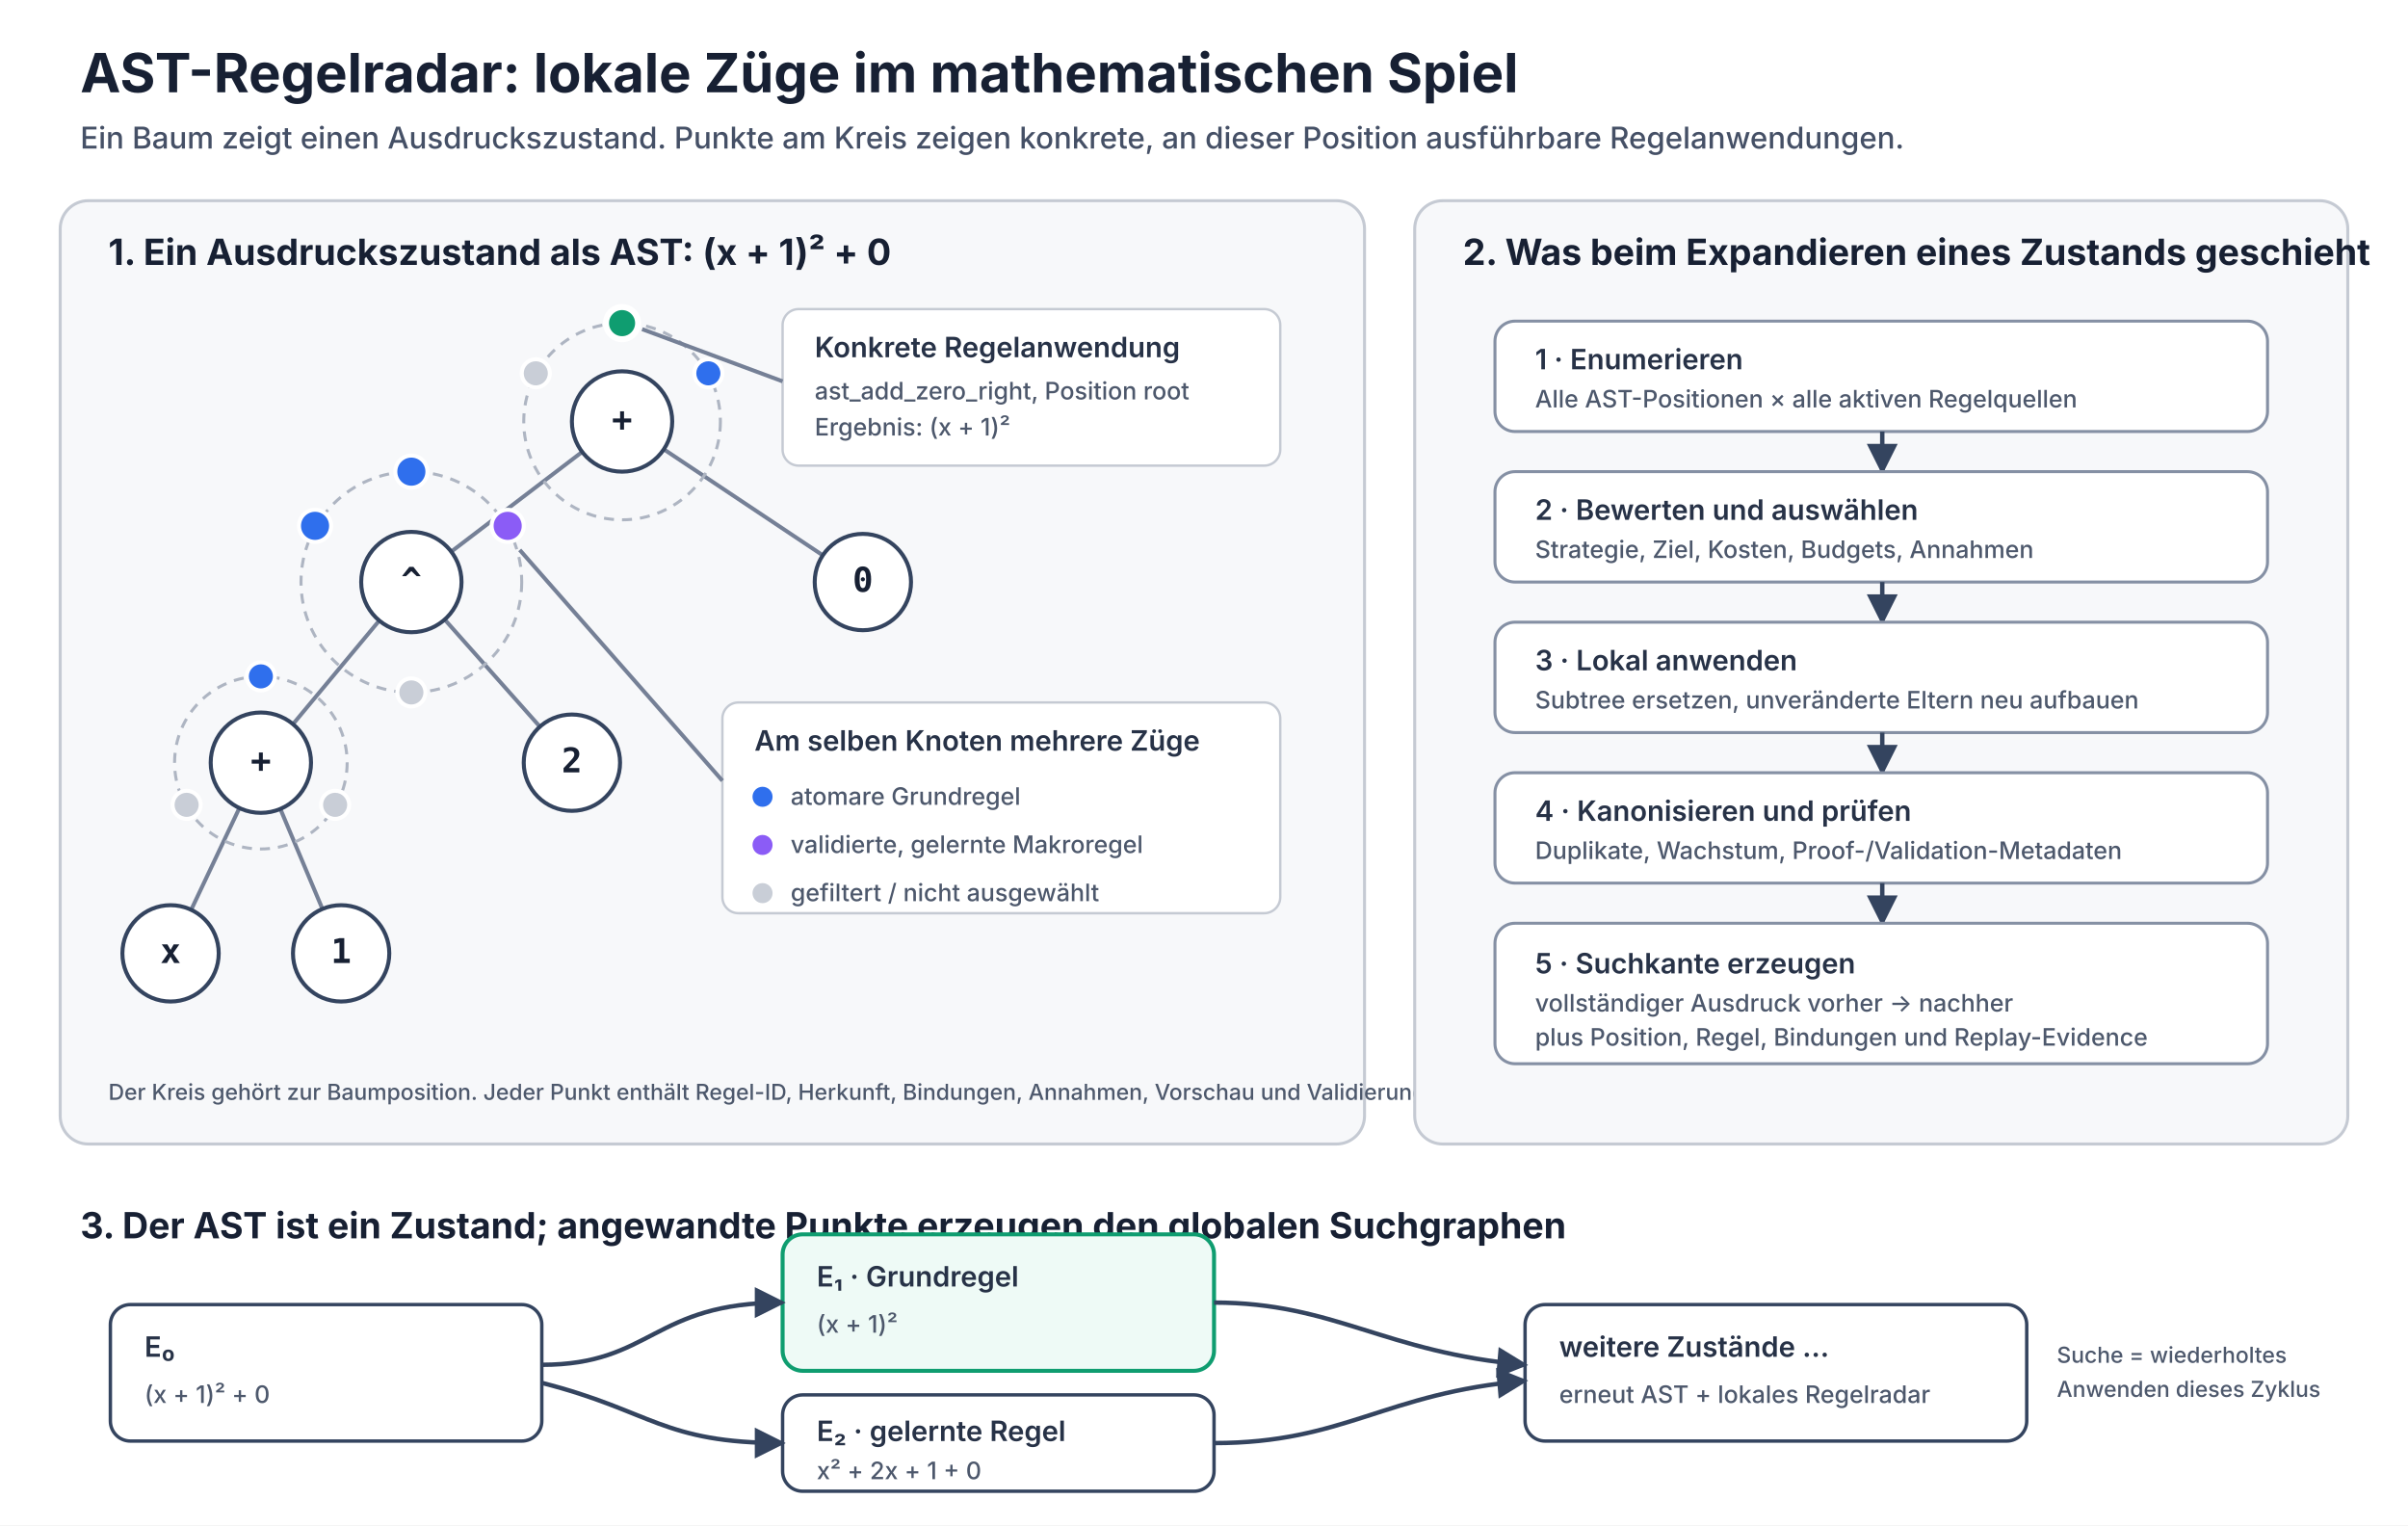
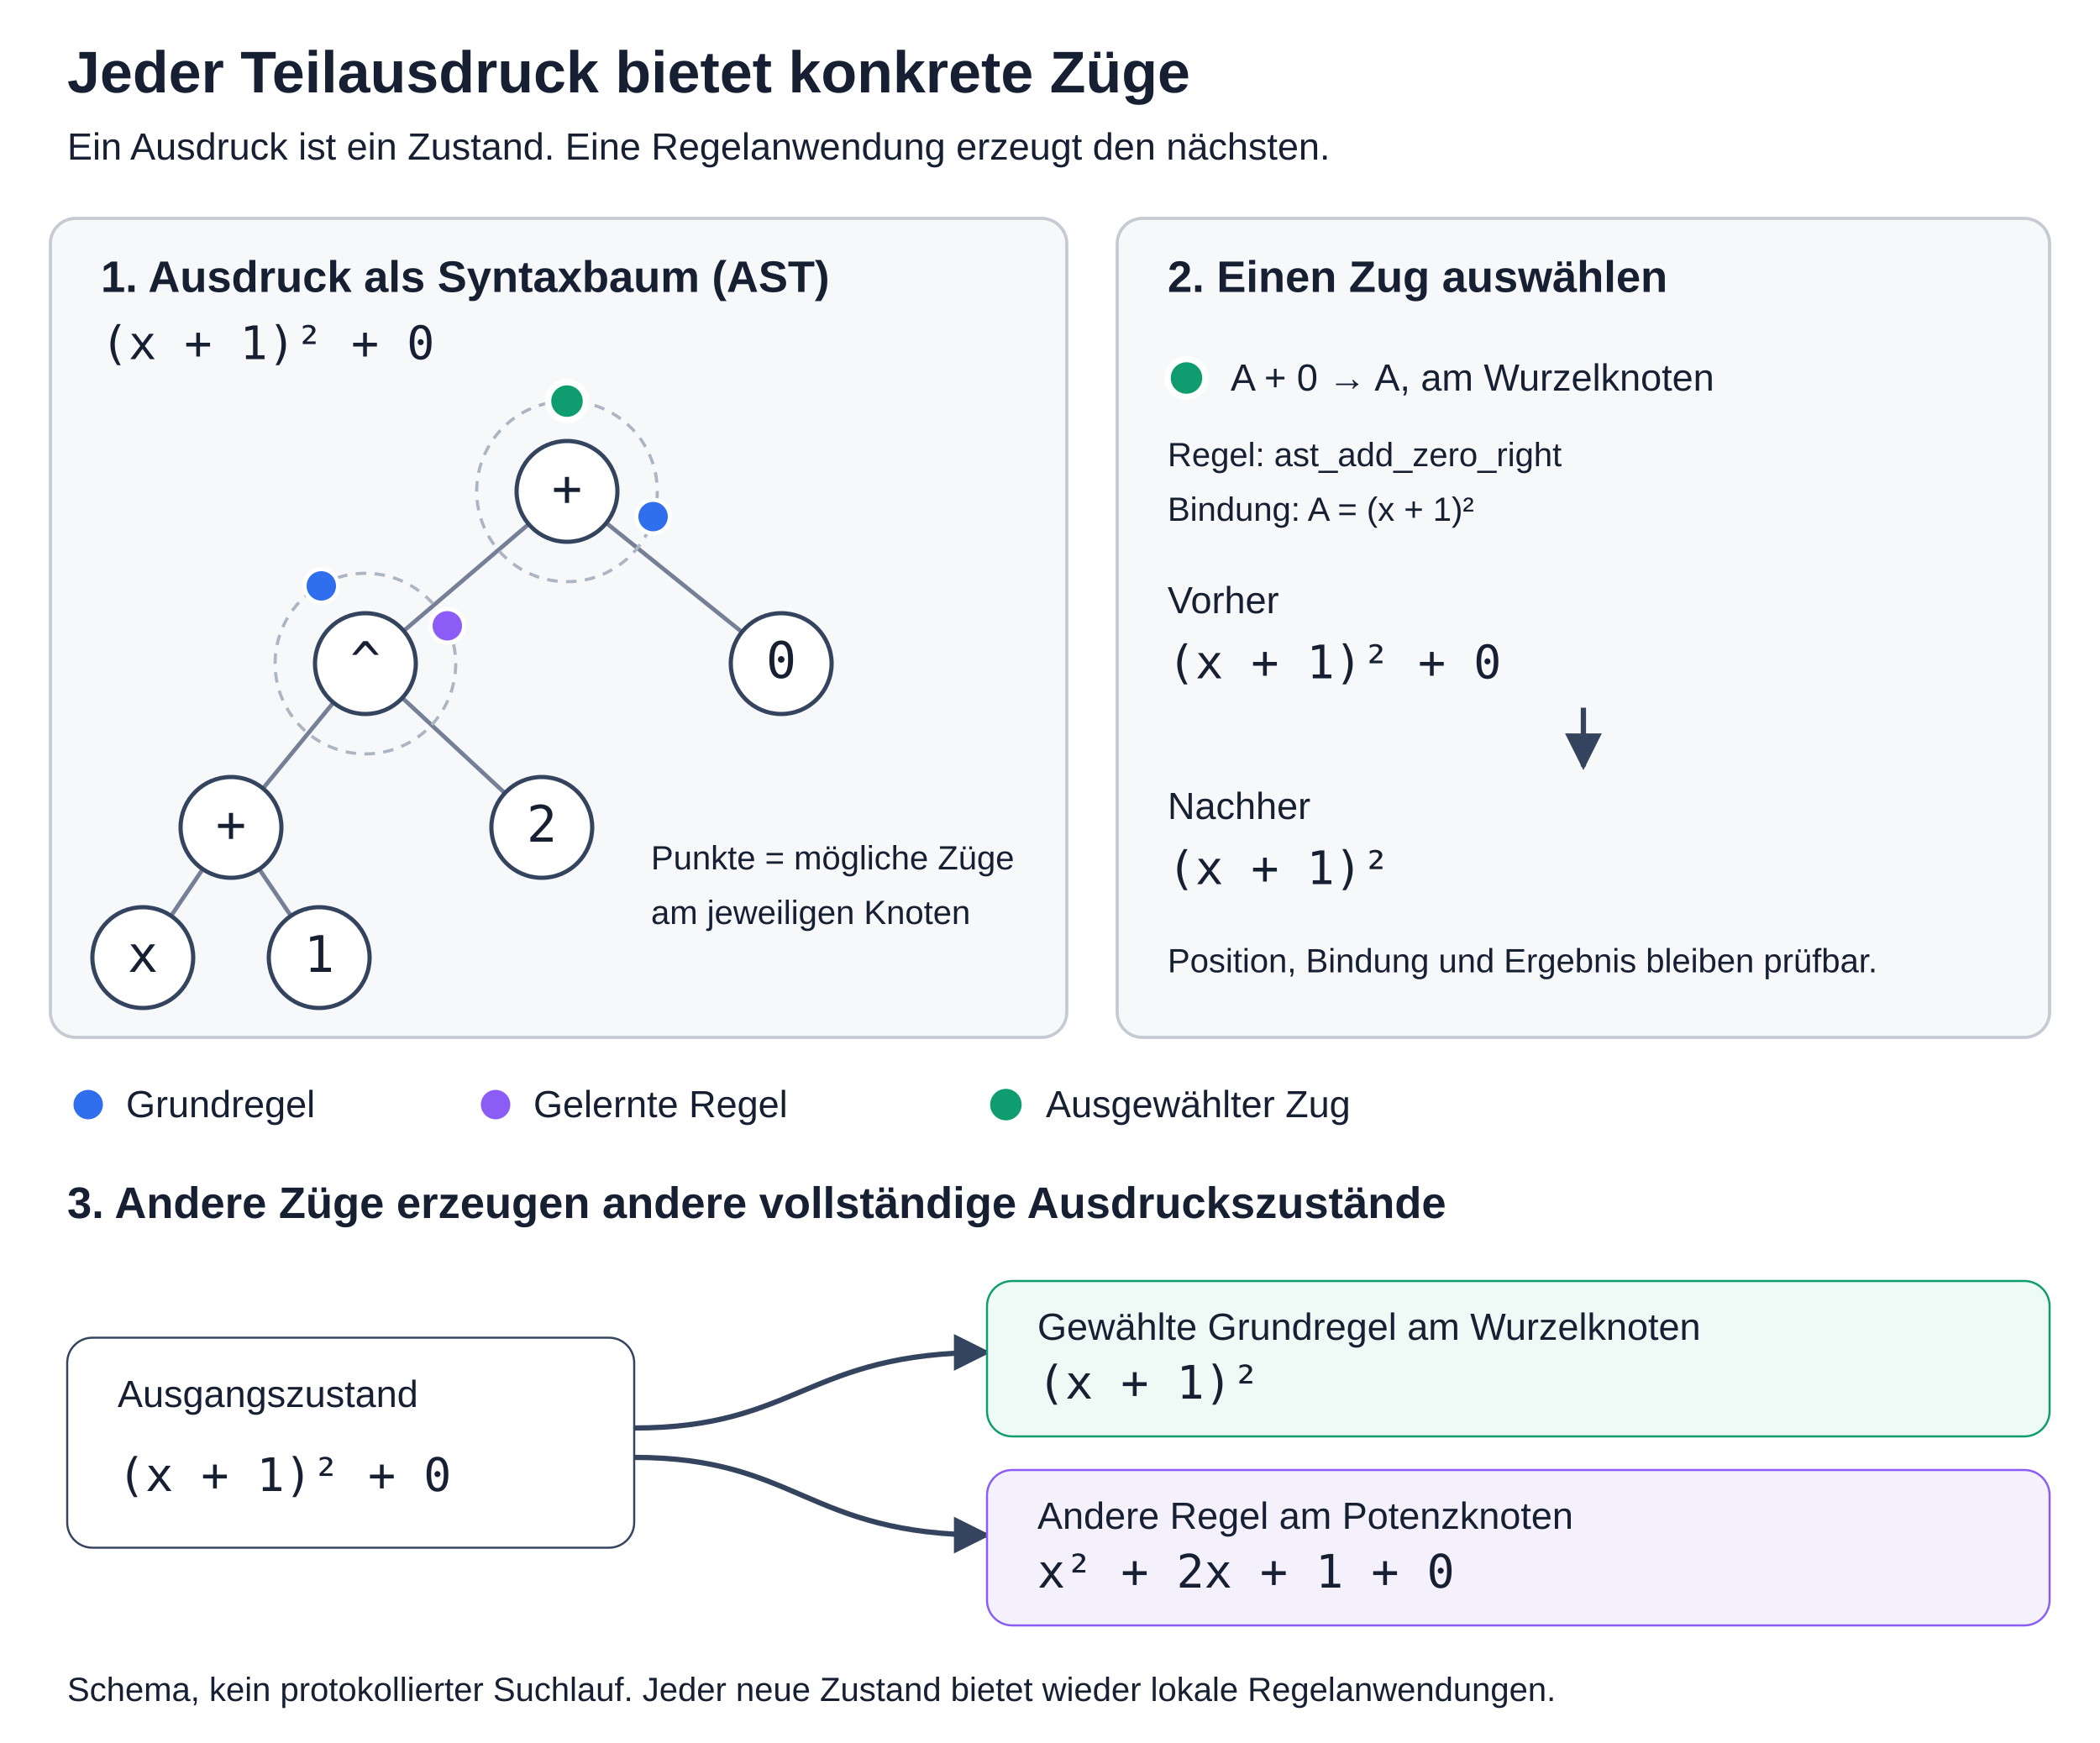
- <svg xmlns="http://www.w3.org/2000/svg" width="1200" height="760" viewBox="0 0 1200 760" role="img" aria-labelledby="title desc">
+ <svg xmlns="http://www.w3.org/2000/svg" width="1000" height="830" viewBox="0 0 1000 830" role="img" aria-labelledby="title desc" xml:lang="de">
  <defs>
    <style>
-       .background { fill: #ffffff; }
-       .panel { fill: #f7f8fa; stroke: #c5cad3; stroke-width: 1.5; rx: 14; }
-       .title { font: 700 27px system-ui, -apple-system, BlinkMacSystemFont, "Segoe UI", sans-serif; fill: #172033; }
-       .subtitle { font: 500 15px system-ui, -apple-system, BlinkMacSystemFont, "Segoe UI", sans-serif; fill: #455066; }
-       .section { font: 700 18px system-ui, -apple-system, BlinkMacSystemFont, "Segoe UI", sans-serif; fill: #172033; }
-       .label { font: 600 14px system-ui, -apple-system, BlinkMacSystemFont, "Segoe UI", sans-serif; fill: #273247; }
-       .small { font: 500 12px system-ui, -apple-system, BlinkMacSystemFont, "Segoe UI", sans-serif; fill: #4d586c; }
-       .tiny { font: 500 11px system-ui, -apple-system, BlinkMacSystemFont, "Segoe UI", sans-serif; fill: #4d586c; }
-       .edge { stroke: #758096; stroke-width: 2; fill: none; }
-       .search-edge { stroke: #34445f; stroke-width: 2.2; fill: none; marker-end: url(#arrow); }
-       .node { fill: #ffffff; stroke: #34445f; stroke-width: 2; }
-       .nodeText { font: 700 17px ui-monospace, SFMono-Regular, Menlo, Consolas, monospace; fill: #172033; text-anchor: middle; dominant-baseline: middle; }
-       .halo { fill: none; stroke: #aeb5c2; stroke-width: 1.5; stroke-dasharray: 5 4; }
-       .baseMove { fill: #2f6fed; stroke: #ffffff; stroke-width: 2; }
-       .learnedMove { fill: #8b5cf6; stroke: #ffffff; stroke-width: 2; }
-       .selectedMove { fill: #0f9d70; stroke: #ffffff; stroke-width: 3; }
-       .inactiveMove { fill: #c9ced7; stroke: #ffffff; stroke-width: 2; }
-       .callout { fill: #ffffff; stroke: #c5cad3; stroke-width: 1.2; rx: 8; }
-       .step { fill: #ffffff; stroke: #8590a4; stroke-width: 1.5; rx: 10; }
-       .state { fill: #ffffff; stroke: #34445f; stroke-width: 1.7; rx: 10; }
-       .stateHighlight { fill: #eefaf6; stroke: #0f9d70; stroke-width: 2; rx: 10; }
+       text{font-family:Arial,Helvetica,sans-serif;fill:#172033}
+       .heading{font-size:28px;font-weight:700}.section{font-size:21px;font-weight:700}
+       .label{font-size:18px}.formula{font-family:monospace;font-size:22px}
+       .small{font-size:16px}.nodeText{font-family:monospace;font-size:24px;text-anchor:middle;dominant-baseline:middle}
+       .panel{fill:#f7f8fa;stroke:#c5cad3;stroke-width:1.5}
+       .edge{stroke:#758096;stroke-width:2;fill:none}
+       .arrow{stroke:#34445f;stroke-width:2.5;fill:none;marker-end:url(#arrow)}
+       .node{fill:white;stroke:#34445f;stroke-width:2}
+       .halo{fill:none;stroke:#aeb5c2;stroke-width:1.5;stroke-dasharray:5 4}
+       .baseMove{fill:#2f6fed;stroke:white;stroke-width:2}
+       .learnedMove{fill:#8b5cf6;stroke:white;stroke-width:2}
+       .selectedMove{fill:#0f9d70;stroke:white;stroke-width:3}
    </style>
    <marker id="arrow" viewBox="0 0 10 10" refX="9" refY="5" markerWidth="7" markerHeight="7" orient="auto-start-reverse">
-       <path d="M 0 0 L 10 5 L 0 10 z" fill="#34445f" />
+       <path d="M0 0 L10 5 L0 10 z" fill="#34445f" />
    </marker>
  </defs>
-   <rect class="background" width="1200" height="760" />
-   <text class="title" x="40" y="46">AST-Regelradar: lokale Züge im mathematischen Spiel</text>
-   <text class="subtitle" x="40" y="74">Ein Baum zeigt einen Ausdruckszustand. Punkte am Kreis zeigen konkrete, an dieser Position ausführbare Regelanwendungen.</text>
-   <rect class="panel" x="30" y="100" width="650" height="470" />
-   <text class="section" x="54" y="132">1. Ein Ausdruckszustand als AST: (x + 1)² + 0</text>
-   <path class="edge" d="M310 210 L205 290" />
-   <path class="edge" d="M310 210 L430 290" />
-   <path class="edge" d="M205 290 L130 380" />
-   <path class="edge" d="M205 290 L285 380" />
-   <path class="edge" d="M130 380 L85 475" />
-   <path class="edge" d="M130 380 L170 475" />
-   <circle class="halo" cx="310" cy="210" r="49" />
-   <circle class="node" cx="310" cy="210" r="25" />
-   <text class="nodeText" x="310" y="210">+</text>
-   <circle class="selectedMove" cx="310" cy="161" r="8" />
-   <circle class="baseMove" cx="353" cy="186" r="7" />
-   <circle class="inactiveMove" cx="267" cy="186" r="7" />
-   <circle class="halo" cx="205" cy="290" r="55" />
-   <circle class="node" cx="205" cy="290" r="25" />
-   <text class="nodeText" x="205" y="290">^</text>
-   <circle class="baseMove" cx="205" cy="235" r="8" />
-   <circle class="learnedMove" cx="253" cy="262" r="8" />
-   <circle class="baseMove" cx="157" cy="262" r="8" />
-   <circle class="inactiveMove" cx="205" cy="345" r="7" />
-   <circle class="halo" cx="130" cy="380" r="43" />
-   <circle class="node" cx="130" cy="380" r="25" />
-   <text class="nodeText" x="130" y="380">+</text>
-   <circle class="baseMove" cx="130" cy="337" r="7" />
-   <circle class="inactiveMove" cx="167" cy="401" r="7" />
-   <circle class="inactiveMove" cx="93" cy="401" r="7" />
-   <circle class="node" cx="430" cy="290" r="24" />
-   <text class="nodeText" x="430" y="290">0</text>
-   <circle class="node" cx="285" cy="380" r="24" />
-   <text class="nodeText" x="285" y="380">2</text>
-   <circle class="node" cx="85" cy="475" r="24" />
-   <text class="nodeText" x="85" y="475">x</text>
-   <circle class="node" cx="170" cy="475" r="24" />
-   <text class="nodeText" x="170" y="475">1</text>
-   <rect class="callout" x="390" y="154" width="248" height="78" />
-   <text class="label" x="406" y="178">Konkrete Regelanwendung</text>
-   <text class="small" x="406" y="199">ast_add_zero_right, Position root</text>
-   <text class="small" x="406" y="217">Ergebnis: (x + 1)²</text>
-   <path class="edge" d="M390 190 L320 164" />
-   <rect class="callout" x="360" y="350" width="278" height="105" />
-   <text class="label" x="376" y="374">Am selben Knoten mehrere Züge</text>
-   <circle class="baseMove" cx="380" cy="397" r="6" />
-   <text class="small" x="394" y="401">atomare Grundregel</text>
-   <circle class="learnedMove" cx="380" cy="421" r="6" />
-   <text class="small" x="394" y="425">validierte, gelernte Makroregel</text>
-   <circle class="inactiveMove" cx="380" cy="445" r="6" />
-   <text class="small" x="394" y="449">gefiltert / nicht ausgewählt</text>
-   <path class="edge" d="M360 389 L259 274" />
-   <text class="tiny" x="54" y="548">Der Kreis gehört zur Baumposition. Jeder Punkt enthält Regel-ID, Herkunft, Bindungen, Annahmen, Vorschau und Validierungsstatus.</text>
-   <rect class="panel" x="705" y="100" width="465" height="470" />
-   <text class="section" x="729" y="132">2. Was beim Expandieren eines Zustands geschieht</text>
-   <rect class="step" x="745" y="160" width="385" height="55" />
-   <text class="label" x="765" y="184">1 · Enumerieren</text>
-   <text class="small" x="765" y="203">Alle AST-Positionen × alle aktiven Regelquellen</text>
-   <path class="search-edge" d="M938 215 L938 235" />
-   <rect class="step" x="745" y="235" width="385" height="55" />
-   <text class="label" x="765" y="259">2 · Bewerten und auswählen</text>
-   <text class="small" x="765" y="278">Strategie, Ziel, Kosten, Budgets, Annahmen</text>
-   <path class="search-edge" d="M938 290 L938 310" />
-   <rect class="step" x="745" y="310" width="385" height="55" />
-   <text class="label" x="765" y="334">3 · Lokal anwenden</text>
-   <text class="small" x="765" y="353">Subtree ersetzen, unveränderte Eltern neu aufbauen</text>
-   <path class="search-edge" d="M938 365 L938 385" />
-   <rect class="step" x="745" y="385" width="385" height="55" />
-   <text class="label" x="765" y="409">4 · Kanonisieren und prüfen</text>
-   <text class="small" x="765" y="428">Duplikate, Wachstum, Proof-/Validation-Metadaten</text>
-   <path class="search-edge" d="M938 440 L938 460" />
-   <rect class="step" x="745" y="460" width="385" height="70" />
-   <text class="label" x="765" y="485">5 · Suchkante erzeugen</text>
-   <text class="small" x="765" y="504">vollständiger Ausdruck vorher → nachher</text>
-   <text class="small" x="765" y="521">plus Position, Regel, Bindungen und Replay-Evidence</text>
-   <text class="section" x="40" y="617">3. Der AST ist ein Zustand; angewandte Punkte erzeugen den globalen Suchgraphen</text>
-   <rect class="state" x="55" y="650" width="215" height="68" />
-   <text class="label" x="72" y="676">E₀</text>
-   <text class="small" x="72" y="699">(x + 1)² + 0</text>
-   <rect class="stateHighlight" x="390" y="615" width="215" height="68" />
-   <text class="label" x="407" y="641">E₁ · Grundregel</text>
-   <text class="small" x="407" y="664">(x + 1)²</text>
-   <rect class="state" x="390" y="695" width="215" height="48" />
-   <text class="label" x="407" y="718">E₂ · gelernte Regel</text>
-   <text class="small" x="407" y="737">x² + 2x + 1 + 0</text>
-   <rect class="state" x="760" y="650" width="250" height="68" />
-   <text class="label" x="777" y="676">weitere Zustände …</text>
-   <text class="small" x="777" y="699">erneut AST + lokales Regelradar</text>
-   <path class="search-edge" d="M270 680 C325 680 325 649 390 649" />
-   <path class="search-edge" d="M270 689 C325 703 330 719 390 719" />
-   <path class="search-edge" d="M605 649 C665 649 690 674 760 680" />
-   <path class="search-edge" d="M605 719 C670 719 690 694 760 688" />
-   <text class="tiny" x="1025" y="679">Suche = wiederholtes</text>
-   <text class="tiny" x="1025" y="696">Anwenden dieses Zyklus</text>
+   <rect width="1000" height="830" fill="white" />
+   <text class="heading" x="32" y="44">Jeder Teilausdruck bietet konkrete Züge</text>
+   <text class="label" x="32" y="76">Ein Ausdruck ist ein Zustand. Eine Regelanwendung erzeugt den nächsten.</text>
+   <rect class="panel" x="24" y="104" width="484" height="390" rx="12" />
+   <text class="section" x="48" y="139">1. Ausdruck als Syntaxbaum (AST)</text>
+   <text class="formula" x="48" y="171">(x + 1)² + 0</text>
+   <path class="edge" d="M270 234 L174 316 M270 234 L372 316 M174 316 L110 394 M174 316 L258 394 M110 394 L68 456 M110 394 L152 456" />
+   <circle class="halo" cx="270" cy="234" r="43" />
+   <circle class="selectedMove" cx="270" cy="191" r="9" />
+   <circle class="baseMove" cx="311" cy="246" r="8" />
+   <circle class="node" cx="270" cy="234" r="24" />
+   <text class="nodeText" x="270" y="234">+</text>
+   <circle class="halo" cx="174" cy="316" r="43" />
+   <circle class="baseMove" cx="153" cy="279" r="8" />
+   <circle class="learnedMove" cx="213" cy="298" r="8" />
+   <circle class="node" cx="174" cy="316" r="24" />
+   <text class="nodeText" x="174" y="316">^</text>
+   <circle class="node" cx="372" cy="316" r="24" />
+   <text class="nodeText" x="372" y="316">0</text>
+   <circle class="node" cx="110" cy="394" r="24" />
+   <text class="nodeText" x="110" y="394">+</text>
+   <circle class="node" cx="258" cy="394" r="24" />
+   <text class="nodeText" x="258" y="394">2</text>
+   <circle class="node" cx="68" cy="456" r="24" />
+   <text class="nodeText" x="68" y="456">x</text>
+   <circle class="node" cx="152" cy="456" r="24" />
+   <text class="nodeText" x="152" y="456">1</text>
+   <text class="small" x="310" y="414">Punkte = mögliche Züge</text>
+   <text class="small" x="310" y="440">am jeweiligen Knoten</text>
+   <rect class="panel" x="532" y="104" width="444" height="390" rx="12" />
+   <text class="section" x="556" y="139">2. Einen Zug auswählen</text>
+   <circle class="selectedMove" cx="565" cy="180" r="9" />
+   <text class="label" x="586" y="186">A + 0 → A, am Wurzelknoten</text>
+   <text class="small" x="556" y="222">Regel: ast_add_zero_right</text>
+   <text class="small" x="556" y="248">Bindung: A = (x + 1)²</text>
+   <text class="label" x="556" y="292">Vorher</text>
+   <text class="formula" x="556" y="323">(x + 1)² + 0</text>
+   <path class="arrow" d="M754 337 V365" />
+   <text class="label" x="556" y="390">Nachher</text>
+   <text class="formula" x="556" y="421">(x + 1)²</text>
+   <text class="small" x="556" y="463">Position, Bindung und Ergebnis bleiben prüfbar.</text>
+   <circle class="baseMove" cx="42" cy="526" r="8" />
+   <text class="label" x="60" y="532">Grundregel</text>
+   <circle class="learnedMove" cx="236" cy="526" r="8" />
+   <text class="label" x="254" y="532">Gelernte Regel</text>
+   <circle class="selectedMove" cx="479" cy="526" r="9" />
+   <text class="label" x="498" y="532">Ausgewählter Zug</text>
+   <text class="section" x="32" y="580">3. Andere Züge erzeugen andere vollständige Ausdruckszustände</text>
+   <path class="arrow" d="M302 680 C380 680 384 644 470 644" />
+   <path class="arrow" d="M302 694 C380 694 384 731 470 731" />
+   <rect x="32" y="637" width="270" height="100" rx="12" fill="white" stroke="#34445f" />
+   <text class="label" x="56" y="670">Ausgangszustand</text>
+   <text class="formula" x="56" y="710">(x + 1)² + 0</text>
+   <rect x="470" y="610" width="506" height="74" rx="12" fill="#eefaf6" stroke="#0f9d70" />
+   <text class="label" x="494" y="638">Gewählte Grundregel am Wurzelknoten</text>
+   <text class="formula" x="494" y="666">(x + 1)²</text>
+   <rect x="470" y="700" width="506" height="74" rx="12" fill="#f4f0fc" stroke="#8b5cf6" />
+   <text class="label" x="494" y="728">Andere Regel am Potenzknoten</text>
+   <text class="formula" x="494" y="756">x² + 2x + 1 + 0</text>
+   <text class="small" x="32" y="810">Schema, kein protokollierter Suchlauf. Jeder neue Zustand bietet wieder lokale Regelanwendungen.</text>
</svg>
